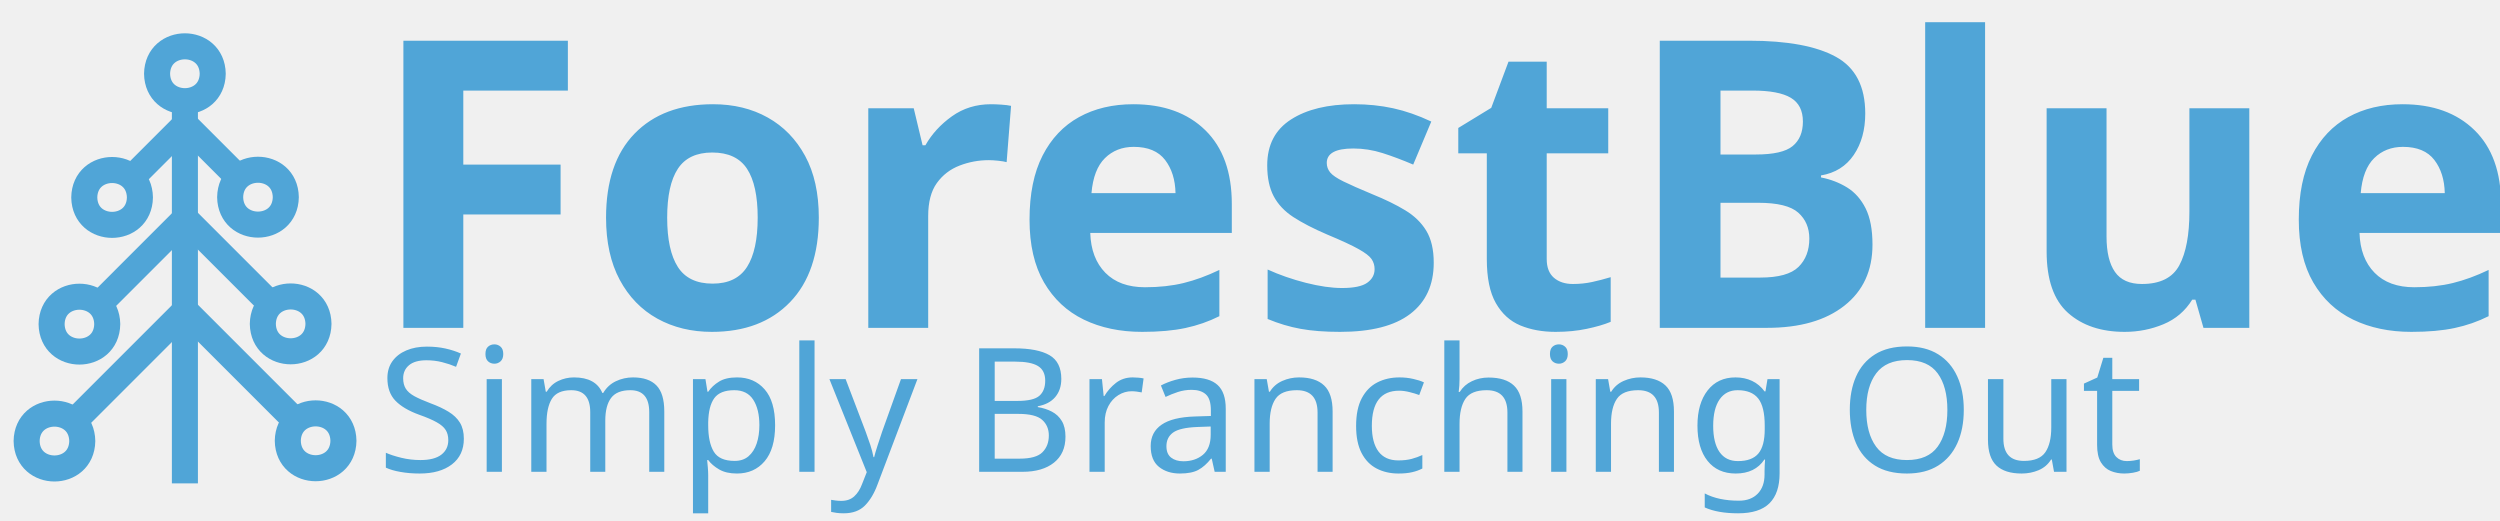
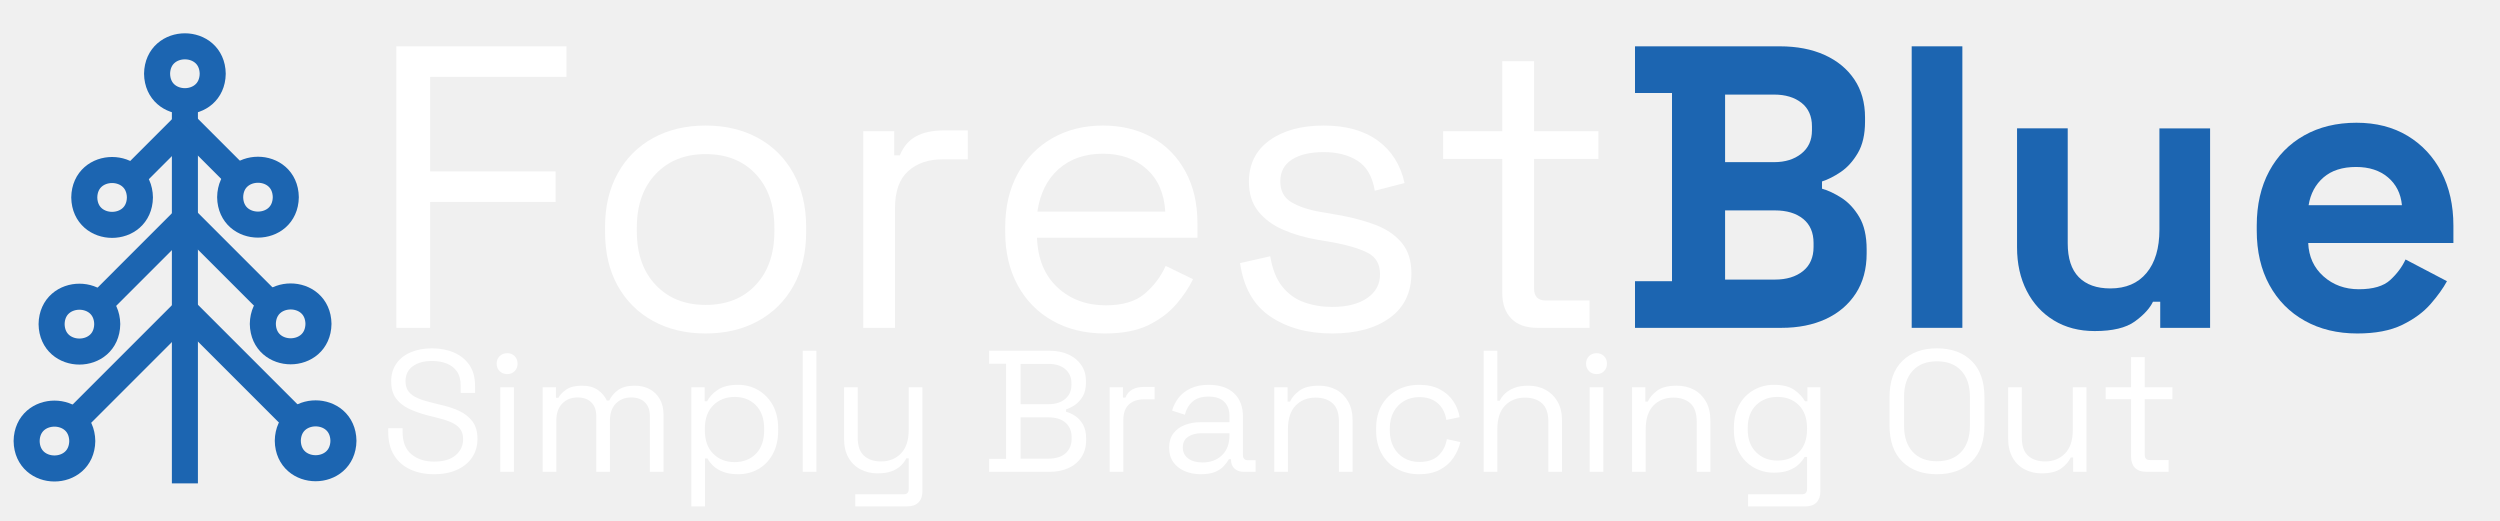
<svg xmlns="http://www.w3.org/2000/svg" id="Layer_1" data-name="Layer 1" viewBox="0 0 864 180">
  <defs>
    <style>
      .cls-1 {
-         font-family: SpaceGrotesk-Regular, 'Space Grotesk';
-         font-size: 59.762px;
-         font-variation-settings: 'wght' 400;
+         fill: #1c65b1;
      }

      .cls-1, .cls-2 {
-         fill: #50A5D7;
+         stroke-width: 0px;
      }

      .cls-2 {
-         font-family: SpaceGrotesk-Bold, 'Space Grotesk';
-         font-size: 138.989px;
-         font-variation-settings: 'wght' 700;
-         font-weight: 700;
+         fill: #ffffff;
      }

      .cls-3 {
        fill: none;
-         stroke: #50A5D7;
+         stroke: #1c65b1;
        stroke-miterlimit: 10;
        stroke-width: 9px;
      }
    </style>
  </defs>
-   <text class="cls-2" transform="translate(126.896 113.303)">
-     <tspan x="0" y="0">ForestBlue</tspan>
-   </text>
-   <text class="cls-1" transform="translate(130.304 163.056)">
-     <tspan x="0" y="0">Simply Branching Out</tspan>
-   </text>
+   <g>
+     <path class="cls-2" d="M136.973,113.303V16.01h58.793v10.563h-47.118v32.663h43.365v10.562h-43.365v43.504h-11.675Z" />
+     <path class="cls-2" d="M243.854,115.249c-6.857,0-12.904-1.438-18.138-4.31-5.236-2.87-9.312-6.925-12.231-12.161-2.918-5.233-4.378-11.419-4.378-18.555v-1.808c0-7.04,1.46-13.203,4.378-18.485,2.919-5.281,6.995-9.358,12.231-12.231,5.233-2.871,11.28-4.309,18.138-4.309s12.902,1.438,18.139,4.309c5.233,2.873,9.312,6.95,12.23,12.231,2.919,5.282,4.379,11.445,4.379,18.485v1.808c0,7.136-1.46,13.321-4.379,18.555-2.918,5.236-6.997,9.291-12.23,12.161-5.236,2.871-11.282,4.31-18.139,4.31ZM243.854,105.38c7.228,0,12.996-2.293,17.305-6.88,4.309-4.586,6.463-10.771,6.463-18.555v-1.251c0-7.783-2.154-13.969-6.463-18.555-4.309-4.587-10.077-6.88-17.305-6.88-7.136,0-12.88,2.293-17.234,6.88-4.356,4.586-6.532,10.771-6.532,18.555v1.251c0,7.783,2.176,13.969,6.532,18.555,4.354,4.587,10.099,6.88,17.234,6.88Z" />
+     <path class="cls-2" d="M298.338,113.303V45.337h10.702v8.339h1.946c1.203-2.964,3.058-5.143,5.56-6.532,2.501-1.39,5.789-2.085,9.868-2.085h8.062v10.007h-8.757c-4.912,0-8.874,1.368-11.884,4.1-3.012,2.734-4.517,6.974-4.517,12.718v41.419h-10.98Z" />
+     <path class="cls-2" d="M381.87,115.249c-6.858,0-12.881-1.46-18.068-4.379-5.19-2.919-9.222-7.019-12.093-12.3-2.873-5.282-4.309-11.397-4.309-18.347v-1.668c0-7.041,1.436-13.204,4.309-18.486,2.871-5.281,6.856-9.381,11.953-12.3,5.095-2.918,10.933-4.378,17.513-4.378,6.394,0,12.045,1.368,16.957,4.1,4.91,2.734,8.756,6.649,11.536,11.745,2.779,5.097,4.17,11.073,4.17,17.929v5.004h-55.457c.278,7.321,2.641,13.044,7.088,17.165,4.448,4.124,10.008,6.186,16.679,6.186,5.838,0,10.331-1.343,13.482-4.031,3.149-2.687,5.56-5.883,7.228-9.59l9.451,4.587c-1.39,2.873-3.314,5.746-5.769,8.617-2.456,2.873-5.652,5.281-9.59,7.228-3.939,1.945-8.965,2.919-15.08,2.919ZM358.52,73.135h44.199c-.372-6.3-2.526-11.21-6.464-14.732-3.939-3.521-8.965-5.282-15.08-5.282-6.209,0-11.306,1.762-15.289,5.282-3.984,3.522-6.44,8.433-7.366,14.732Z" />
+     <path class="cls-2" d="M460.398,115.249c-8.433,0-15.545-1.946-21.335-5.838-5.792-3.892-9.29-10.053-10.493-18.485l10.424-2.363c.74,4.448,2.131,7.946,4.17,10.494,2.037,2.549,4.562,4.356,7.574,5.42,3.011,1.066,6.231,1.599,9.66,1.599,5.095,0,9.126-1.019,12.092-3.058,2.965-2.037,4.448-4.771,4.448-8.2,0-3.521-1.414-5.998-4.239-7.437-2.828-1.436-6.695-2.616-11.605-3.544l-5.699-.973c-4.356-.741-8.339-1.898-11.953-3.475-3.613-1.575-6.486-3.705-8.617-6.394-2.133-2.687-3.196-6.068-3.196-10.146,0-6.115,2.362-10.887,7.088-14.316,4.726-3.427,10.98-5.143,18.764-5.143,7.69,0,13.921,1.737,18.694,5.212,4.771,3.475,7.853,8.364,9.243,14.664l-10.286,2.641c-.833-4.91-2.827-8.361-5.976-10.354-3.151-1.992-7.043-2.988-11.676-2.988s-8.294.858-10.979,2.571c-2.689,1.716-4.031,4.239-4.031,7.575,0,3.244,1.272,5.629,3.822,7.157,2.548,1.529,5.953,2.665,10.216,3.405l5.698.974c4.817.834,9.149,1.97,12.996,3.405,3.844,1.438,6.901,3.498,9.173,6.185,2.27,2.688,3.405,6.209,3.405,10.563,0,6.671-2.48,11.813-7.436,15.428-4.958,3.613-11.605,5.421-19.945,5.421Z" />
+     <path class="cls-2" d="M531.281,113.303c-3.892,0-6.88-1.064-8.964-3.196-2.085-2.131-3.128-5.05-3.128-8.757v-46.423h-20.432v-9.59h20.432v-24.184h10.98v24.184h22.238v9.59h-22.238v44.755c0,2.78,1.342,4.17,4.03,4.17h15.15v9.451h-18.069Z" />
+     <path class="cls-1" d="M565.056,113.303v-16.123h12.787V32.133h-12.787v-16.123h50.036c5.929,0,11.096.997,15.497,2.988,4.4,1.994,7.829,4.819,10.285,8.479,2.454,3.661,3.684,8.04,3.684,13.134v1.39c0,4.448-.834,8.085-2.502,10.911-1.668,2.827-3.638,5.003-5.907,6.532-2.271,1.529-4.426,2.619-6.463,3.267v2.502c2.037.556,4.261,1.598,6.672,3.127,2.408,1.528,4.469,3.73,6.185,6.602,1.714,2.873,2.571,6.626,2.571,11.259v1.39c0,5.375-1.251,9.985-3.753,13.829-2.501,3.847-5.954,6.789-10.354,8.826-4.402,2.039-9.521,3.058-15.358,3.058h-50.592ZM596.189,56.039h16.956c3.799,0,6.926-.973,9.382-2.919,2.454-1.946,3.684-4.632,3.684-8.061v-1.39c0-3.52-1.205-6.23-3.613-8.131-2.411-1.898-5.56-2.849-9.452-2.849h-16.956v23.35ZM596.189,96.624h17.234c3.983,0,7.204-.973,9.66-2.919,2.454-1.945,3.683-4.726,3.683-8.339v-1.391c0-3.613-1.205-6.394-3.613-8.339-2.411-1.946-5.653-2.919-9.729-2.919h-17.234v23.906Z" />
+     <path class="cls-1" d="M660.679,113.303V16.01h17.513v97.292h-17.513Z" />
+     <path class="cls-1" d="M723.917,114.415c-5.375,0-10.076-1.228-14.107-3.684-4.03-2.454-7.158-5.859-9.382-10.216-2.224-4.354-3.336-9.357-3.336-15.011v-41.141h17.513v39.751c0,5.19,1.273,9.082,3.822,11.675,2.548,2.596,6.186,3.892,10.911,3.892,5.373,0,9.542-1.783,12.509-5.351,2.965-3.566,4.448-8.548,4.448-14.941v-35.025h17.512v68.938h-17.234v-9.034h-2.502c-1.111,2.317-3.196,4.587-6.254,6.811s-7.692,3.336-13.899,3.336Z" />
+     <path class="cls-1" d="M814.677,115.249c-6.858,0-12.904-1.46-18.138-4.379-5.236-2.919-9.312-7.04-12.231-12.37-2.919-5.327-4.378-11.605-4.378-18.833v-1.668c0-7.227,1.436-13.503,4.309-18.833,2.871-5.327,6.901-9.451,12.092-12.37,5.188-2.919,11.211-4.378,18.069-4.378,6.763,0,12.647,1.507,17.651,4.518,5.004,3.012,8.896,7.182,11.675,12.509,2.78,5.329,4.17,11.515,4.17,18.555v5.977h-50.175c.185,4.726,1.945,8.572,5.281,11.536,3.336,2.967,7.412,4.448,12.231,4.448,4.91,0,8.523-1.064,10.841-3.197,2.314-2.13,4.076-4.493,5.281-7.088l14.316,7.505c-1.299,2.411-3.176,5.027-5.629,7.854-2.457,2.827-5.723,5.235-9.799,7.228-4.079,1.991-9.267,2.988-15.567,2.988ZM797.859,70.911h32.245c-.371-3.983-1.97-7.18-4.795-9.591-2.827-2.408-6.511-3.613-11.05-3.613-4.726,0-8.479,1.205-11.258,3.613-2.78,2.411-4.495,5.607-5.143,9.591Z" />
+   </g>
+   <g>
+     <path class="cls-2" d="M150.009,163.893c-3.028,0-5.736-.538-8.127-1.614-2.391-1.075-4.273-2.698-5.647-4.87-1.375-2.171-2.062-4.891-2.062-8.157v-1.255h4.961v1.255c0,3.466,1.016,6.046,3.048,7.739,2.031,1.693,4.641,2.539,7.828,2.539,3.267,0,5.757-.736,7.471-2.211,1.712-1.474,2.569-3.326,2.569-5.558,0-1.554-.389-2.788-1.165-3.705-.777-.916-1.863-1.663-3.257-2.241-1.396-.577-3.028-1.085-4.9-1.524l-3.107-.776c-2.431-.637-4.583-1.414-6.455-2.331-1.873-.916-3.337-2.121-4.393-3.615s-1.583-3.416-1.583-5.768.587-4.382,1.763-6.095c1.175-1.713,2.828-3.027,4.96-3.944,2.131-.916,4.592-1.375,7.381-1.375,2.828,0,5.368.488,7.619,1.464,2.251.978,4.024,2.411,5.319,4.303,1.294,1.894,1.942,4.273,1.942,7.142v2.511h-4.96v-2.511c0-2.031-.429-3.665-1.285-4.9-.857-1.234-2.032-2.151-3.526-2.749s-3.197-.896-5.109-.896c-2.749,0-4.96.608-6.634,1.823-1.673,1.216-2.51,2.938-2.51,5.169,0,1.475.358,2.67,1.076,3.586.717.917,1.732,1.664,3.048,2.241,1.314.578,2.888,1.086,4.721,1.523l3.107.777c2.43.519,4.611,1.225,6.544,2.121s3.476,2.112,4.632,3.646c1.155,1.534,1.733,3.536,1.733,6.007s-.618,4.622-1.854,6.454c-1.235,1.833-2.979,3.257-5.229,4.272-2.252,1.017-4.892,1.524-7.919,1.524Z" />
+     <path class="cls-2" d="M175.288,129.29c-1.036,0-1.903-.338-2.6-1.016-.697-.677-1.046-1.533-1.046-2.569,0-1.076.349-1.952,1.046-2.63.696-.677,1.563-1.016,2.6-1.016s1.892.339,2.57,1.016c.677.678,1.016,1.554,1.016,2.63,0,1.036-.339,1.893-1.016,2.569-.679.678-1.534,1.016-2.57,1.016ZM172.897,163.056v-29.224h4.722v29.224h-4.722Z" />
+     <path class="cls-2" d="M187.538,163.056v-29.224h4.602v3.646h.837c.558-1.035,1.474-1.991,2.749-2.868,1.274-.876,3.067-1.315,5.379-1.315,2.271,0,4.113.499,5.527,1.494,1.414.997,2.44,2.212,3.078,3.646h.837c.677-1.434,1.703-2.648,3.077-3.646,1.375-.995,3.297-1.494,5.768-1.494,1.951,0,3.665.399,5.14,1.195,1.473.798,2.639,1.942,3.496,3.437.855,1.494,1.284,3.277,1.284,5.349v19.781h-4.721v-19.363c0-1.951-.568-3.495-1.703-4.631-1.136-1.136-2.72-1.703-4.751-1.703-2.151,0-3.915.697-5.289,2.092-1.375,1.395-2.062,3.406-2.062,6.035v17.57h-4.722v-19.363c0-1.951-.567-3.495-1.703-4.631s-2.719-1.703-4.751-1.703c-2.151,0-3.914.697-5.289,2.092-1.374,1.395-2.062,3.406-2.062,6.035v17.57h-4.722Z" />
+     <path class="cls-2" d="M238.933,175.008v-41.176h4.602v4.841h.837c.757-1.474,1.981-2.788,3.676-3.944,1.692-1.155,4.053-1.733,7.081-1.733,2.511,0,4.812.608,6.903,1.823,2.091,1.216,3.765,2.938,5.02,5.169,1.255,2.232,1.883,4.921,1.883,8.068v.776c0,3.108-.618,5.797-1.853,8.068-1.235,2.271-2.898,4.004-4.99,5.199s-4.413,1.793-6.963,1.793c-2.031,0-3.755-.27-5.169-.807-1.415-.538-2.561-1.226-3.437-2.062-.877-.836-1.554-1.692-2.032-2.569h-.836v16.554h-4.722ZM253.873,159.709c3.027,0,5.488-.966,7.381-2.898,1.892-1.932,2.839-4.632,2.839-8.098v-.538c0-3.466-.947-6.165-2.839-8.098-1.893-1.932-4.354-2.898-7.381-2.898-2.988,0-5.448.967-7.38,2.898-1.934,1.933-2.898,4.632-2.898,8.098v.538c0,3.466.965,6.166,2.898,8.098,1.932,1.933,4.392,2.898,7.38,2.898Z" />
+     <path class="cls-2" d="M277.419,163.056v-41.833h4.722v41.833h-4.722Z" />
+     <path class="cls-2" d="M295.587,175.008v-4.184h16.733c1.155,0,1.732-.597,1.732-1.792v-10.638h-.836c-.399.836-1.007,1.664-1.823,2.479-.816.817-1.883,1.475-3.197,1.973-1.314.497-2.969.747-4.96.747-2.112,0-4.055-.459-5.827-1.375s-3.167-2.271-4.183-4.063c-1.017-1.793-1.524-3.983-1.524-6.574v-17.749h4.722v17.391c0,2.869.726,4.96,2.181,6.275,1.454,1.314,3.416,1.972,5.887,1.972,2.788,0,5.08-.916,6.873-2.749,1.792-1.832,2.688-4.562,2.688-8.188v-14.701h4.722v36.036c0,1.594-.448,2.849-1.345,3.766-.896.916-2.202,1.374-3.914,1.374h-17.929Z" />
+     <path class="cls-2" d="M341.841,163.056v-4.482h5.856v-32.868h-5.856v-4.482h20.977c2.43,0,4.592.438,6.484,1.314,1.892.877,3.366,2.102,4.422,3.676s1.584,3.416,1.584,5.527v.479c0,1.952-.379,3.556-1.136,4.811s-1.653,2.231-2.689,2.929-2.052,1.205-3.048,1.523v.837c.996.239,2.032.708,3.108,1.404,1.075.697,1.981,1.684,2.719,2.958.736,1.275,1.105,2.89,1.105,4.841v.598c0,2.271-.548,4.233-1.644,5.887s-2.59,2.908-4.481,3.765c-1.894.857-4.055,1.285-6.484,1.285h-20.917ZM352.718,139.688h9.682c2.39,0,4.303-.606,5.736-1.822,1.435-1.215,2.152-2.818,2.152-4.811v-.598c0-2.032-.708-3.655-2.122-4.871-1.415-1.215-3.337-1.822-5.767-1.822h-9.682v13.924ZM352.718,158.514h9.502c2.63,0,4.641-.617,6.036-1.853,1.394-1.234,2.092-2.908,2.092-5.02v-.538c0-2.111-.698-3.785-2.092-5.021-1.396-1.234-3.406-1.853-6.036-1.853h-9.502v14.283Z" />
+     <path class="cls-2" d="M383.495,163.056v-29.224h4.602v3.586h.837c.518-1.274,1.314-2.211,2.391-2.809,1.075-.598,2.489-.896,4.243-.896h3.466v4.303h-3.765c-2.112,0-3.815.588-5.109,1.763-1.296,1.176-1.942,2.998-1.942,5.469v17.809h-4.722Z" />
+     <path class="cls-2" d="M414.989,163.893c-2.032,0-3.885-.358-5.559-1.076-1.673-.717-2.987-1.753-3.943-3.107-.957-1.354-1.435-3.008-1.435-4.96,0-1.992.478-3.636,1.435-4.931.956-1.294,2.271-2.271,3.943-2.929,1.674-.657,3.546-.985,5.618-.985h9.86v-2.151c0-2.071-.607-3.705-1.822-4.9-1.216-1.195-3.019-1.793-5.409-1.793-2.351,0-4.183.567-5.498,1.703-1.314,1.136-2.211,2.659-2.688,4.571l-4.423-1.434c.479-1.634,1.234-3.117,2.271-4.452,1.035-1.335,2.42-2.41,4.153-3.228,1.732-.816,3.814-1.226,6.245-1.226,3.744,0,6.653.967,8.725,2.898,2.071,1.934,3.107,4.652,3.107,8.158v13.207c0,1.195.558,1.793,1.674,1.793h2.689v4.004h-4.124c-1.314,0-2.37-.368-3.167-1.105-.798-.737-1.195-1.723-1.195-2.958v-.299h-.717c-.439.757-1.026,1.544-1.764,2.36-.737.817-1.743,1.494-3.018,2.032-1.275.537-2.929.807-4.96.807ZM415.526,159.828c2.789,0,5.05-.826,6.783-2.479s2.6-3.975,2.6-6.963v-.657h-9.682c-1.873,0-3.416.409-4.631,1.226-1.216.816-1.823,2.042-1.823,3.675s.628,2.909,1.883,3.825c1.255.917,2.878,1.374,4.87,1.374Z" />
+     <path class="cls-2" d="M440.388,163.056v-29.224h4.602v4.96h.837c.637-1.394,1.723-2.659,3.257-3.795,1.533-1.135,3.795-1.703,6.783-1.703,2.19,0,4.153.459,5.887,1.375,1.733.917,3.117,2.271,4.153,4.063,1.035,1.793,1.554,4.004,1.554,6.634v17.689h-4.721v-17.331c0-2.907-.728-5.02-2.182-6.335-1.455-1.314-3.417-1.972-5.887-1.972-2.829,0-5.13.917-6.902,2.749-1.773,1.833-2.659,4.562-2.659,8.188v14.701h-4.722Z" />
+     <path class="cls-2" d="M490.467,163.893c-2.829,0-5.369-.608-7.619-1.823-2.251-1.215-4.024-2.958-5.319-5.229-1.295-2.271-1.941-4.961-1.941-8.068v-.657c0-3.146.646-5.847,1.941-8.098,1.295-2.25,3.068-3.983,5.319-5.199,2.25-1.215,4.79-1.823,7.619-1.823,2.789,0,5.17.519,7.142,1.555,1.973,1.036,3.526,2.41,4.662,4.123,1.135,1.714,1.861,3.547,2.181,5.498l-4.602.956c-.199-1.435-.668-2.749-1.404-3.944-.737-1.195-1.763-2.151-3.078-2.868-1.314-.717-2.928-1.076-4.84-1.076-1.953,0-3.696.439-5.229,1.315-1.534.877-2.749,2.132-3.646,3.765-.896,1.634-1.345,3.586-1.345,5.856v.538c0,2.271.448,4.224,1.345,5.856.896,1.634,2.111,2.89,3.646,3.766,1.533.876,3.276,1.314,5.229,1.314,2.907,0,5.129-.757,6.663-2.271,1.533-1.514,2.48-3.386,2.839-5.617l4.661,1.016c-.438,1.913-1.235,3.726-2.391,5.438-1.156,1.714-2.719,3.088-4.691,4.124-1.972,1.035-4.353,1.554-7.142,1.554Z" />
+     <path class="cls-2" d="M512.758,163.056v-41.833h4.722v17.271h.836c.398-.875,1.006-1.703,1.823-2.479.816-.777,1.872-1.424,3.167-1.942,1.295-.518,2.938-.777,4.931-.777,2.19,0,4.153.469,5.887,1.405s3.117,2.291,4.153,4.063c1.035,1.773,1.554,3.974,1.554,6.604v17.689h-4.721v-17.331c0-2.907-.728-5.02-2.182-6.335-1.455-1.314-3.417-1.972-5.887-1.972-2.829,0-5.13.917-6.902,2.749-1.773,1.833-2.659,4.562-2.659,8.188v14.701h-4.722Z" />
+     <path class="cls-2" d="M551.782,129.29c-1.036,0-1.903-.338-2.6-1.016-.697-.677-1.046-1.533-1.046-2.569,0-1.076.349-1.952,1.046-2.63.696-.677,1.563-1.016,2.6-1.016s1.892.339,2.57,1.016c.677.678,1.016,1.554,1.016,2.63,0,1.036-.339,1.893-1.016,2.569-.679.678-1.534,1.016-2.57,1.016ZM549.392,163.056v-29.224h4.722v29.224h-4.722Z" />
+     <path class="cls-2" d="M564.032,163.056v-29.224h4.602v4.96h.837c.637-1.394,1.723-2.659,3.257-3.795,1.533-1.135,3.795-1.703,6.783-1.703,2.19,0,4.153.459,5.887,1.375,1.733.917,3.117,2.271,4.153,4.063,1.035,1.793,1.554,4.004,1.554,6.634v17.689h-4.721v-17.331c0-2.907-.728-5.02-2.182-6.335-1.455-1.314-3.417-1.972-5.887-1.972-2.829,0-5.13.917-6.902,2.749-1.773,1.833-2.659,4.562-2.659,8.188v14.701h-4.722Z" />
+     <path class="cls-2" d="M599.232,148.594v-.837c0-3.067.617-5.697,1.853-7.889,1.234-2.19,2.907-3.885,5.02-5.08,2.111-1.195,4.423-1.793,6.933-1.793,3.067,0,5.428.589,7.082,1.764,1.652,1.176,2.878,2.479,3.675,3.914h.837v-4.841h4.482v36.036c0,1.594-.439,2.849-1.315,3.766-.877.916-2.151,1.374-3.824,1.374h-19.841v-4.184h18.586c1.195,0,1.792-.597,1.792-1.792v-11.116h-.836c-.479.877-1.156,1.733-2.032,2.57-.877.836-2.013,1.523-3.406,2.062-1.396.538-3.128.807-5.199.807-2.51,0-4.821-.598-6.933-1.793-2.112-1.195-3.785-2.898-5.02-5.109-1.235-2.211-1.853-4.831-1.853-7.858ZM614.292,159.171c3.027,0,5.487-.956,7.381-2.868,1.892-1.912,2.838-4.542,2.838-7.889v-.479c0-3.386-.946-6.025-2.838-7.918-1.894-1.892-4.354-2.839-7.381-2.839-2.988,0-5.448.947-7.381,2.839-1.933,1.893-2.898,4.532-2.898,7.918v.479c0,3.347.966,5.977,2.898,7.889s4.393,2.868,7.381,2.868Z" />
+     <path class="cls-2" d="M669.391,163.893c-4.98,0-8.954-1.444-11.922-4.333-2.969-2.888-4.452-7.102-4.452-12.64v-9.562c0-5.537,1.483-9.751,4.452-12.64,2.968-2.889,6.941-4.333,11.922-4.333,5.021,0,9.015,1.444,11.982,4.333s4.452,7.103,4.452,12.64v9.562c0,5.538-1.484,9.752-4.452,12.64-2.968,2.889-6.962,4.333-11.982,4.333ZM669.391,159.41c3.625,0,6.435-1.085,8.427-3.257,1.992-2.171,2.988-5.189,2.988-9.054v-9.921c0-3.864-.996-6.882-2.988-9.054-1.992-2.171-4.802-3.257-8.427-3.257-3.585,0-6.374,1.086-8.366,3.257-1.992,2.172-2.988,5.189-2.988,9.054v9.921c0,3.864.996,6.883,2.988,9.054,1.992,2.172,4.781,3.257,8.366,3.257Z" />
+     <path class="cls-2" d="M705.547,163.594c-2.112,0-4.055-.459-5.827-1.375s-3.167-2.28-4.183-4.094c-1.017-1.812-1.524-4.013-1.524-6.604v-17.689h4.722v17.331c0,2.909.726,5.02,2.181,6.335,1.454,1.314,3.416,1.972,5.887,1.972,2.788,0,5.08-.916,6.873-2.749,1.792-1.832,2.688-4.562,2.688-8.188v-14.701h4.722v29.224h-4.602v-4.96h-.837c-.638,1.395-1.733,2.659-3.287,3.795-1.554,1.135-3.824,1.703-6.812,1.703Z" />
+     <path class="cls-2" d="M741.703,163.056c-1.674,0-2.959-.458-3.855-1.375-.896-.916-1.345-2.171-1.345-3.765v-19.96h-8.784v-4.124h8.784v-10.398h4.722v10.398h9.562v4.124h-9.562v19.243c0,1.195.577,1.793,1.733,1.793h6.514v4.063h-7.769Z" />
+   </g>
  <g>
    <path class="cls-3" d="M73.516,25.49c-.216,12.64-19.018,12.638-19.232,0,.216-12.64,19.018-12.638,19.232,0Z" />
    <line class="cls-3" x1="63.9" y1="32.833" x2="63.9" y2="167.056" />
    <line class="cls-3" x1="63.9" y1="42.91" x2="82.814" y2="61.824" />
    <path class="cls-3" d="M98.773,68.146c-.216,12.64-19.018,12.638-19.232,0,.216-12.64,19.018-12.638,19.232,0Z" />
    <line class="cls-3" x1="64.703" y1="76.206" x2="94.107" y2="105.61" />
    <path class="cls-3" d="M110.066,111.933c-.216,12.64-19.018,12.638-19.232,0,.216-12.64,19.018-12.638,19.232,0Z" />
    <line class="cls-3" x1="62.974" y1="106.255" x2="102.87" y2="146.151" />
    <path class="cls-3" d="M118.694,152.339c-.216,12.64-19.018,12.638-19.232,0,.216-12.64,19.018-12.638,19.232,0Z" />
    <line class="cls-3" x1="63.997" y1="42.999" x2="45.083" y2="61.913" />
    <path class="cls-3" d="M29.124,68.236c.216,12.64,19.018,12.638,19.232,0-.216-12.64-19.018-12.638-19.232,0Z" />
    <line class="cls-3" x1="63.194" y1="76.295" x2="33.79" y2="105.699" />
    <path class="cls-3" d="M17.831,112.022c.216,12.64,19.018,12.638,19.232,0-.216-12.64-19.018-12.638-19.232,0Z" />
    <line class="cls-3" x1="64.923" y1="106.344" x2="25.027" y2="146.24" />
    <path class="cls-3" d="M9.203,152.428c.216,12.64,19.018,12.638,19.232,0-.216-12.64-19.018-12.638-19.232,0Z" />
  </g>
</svg>
